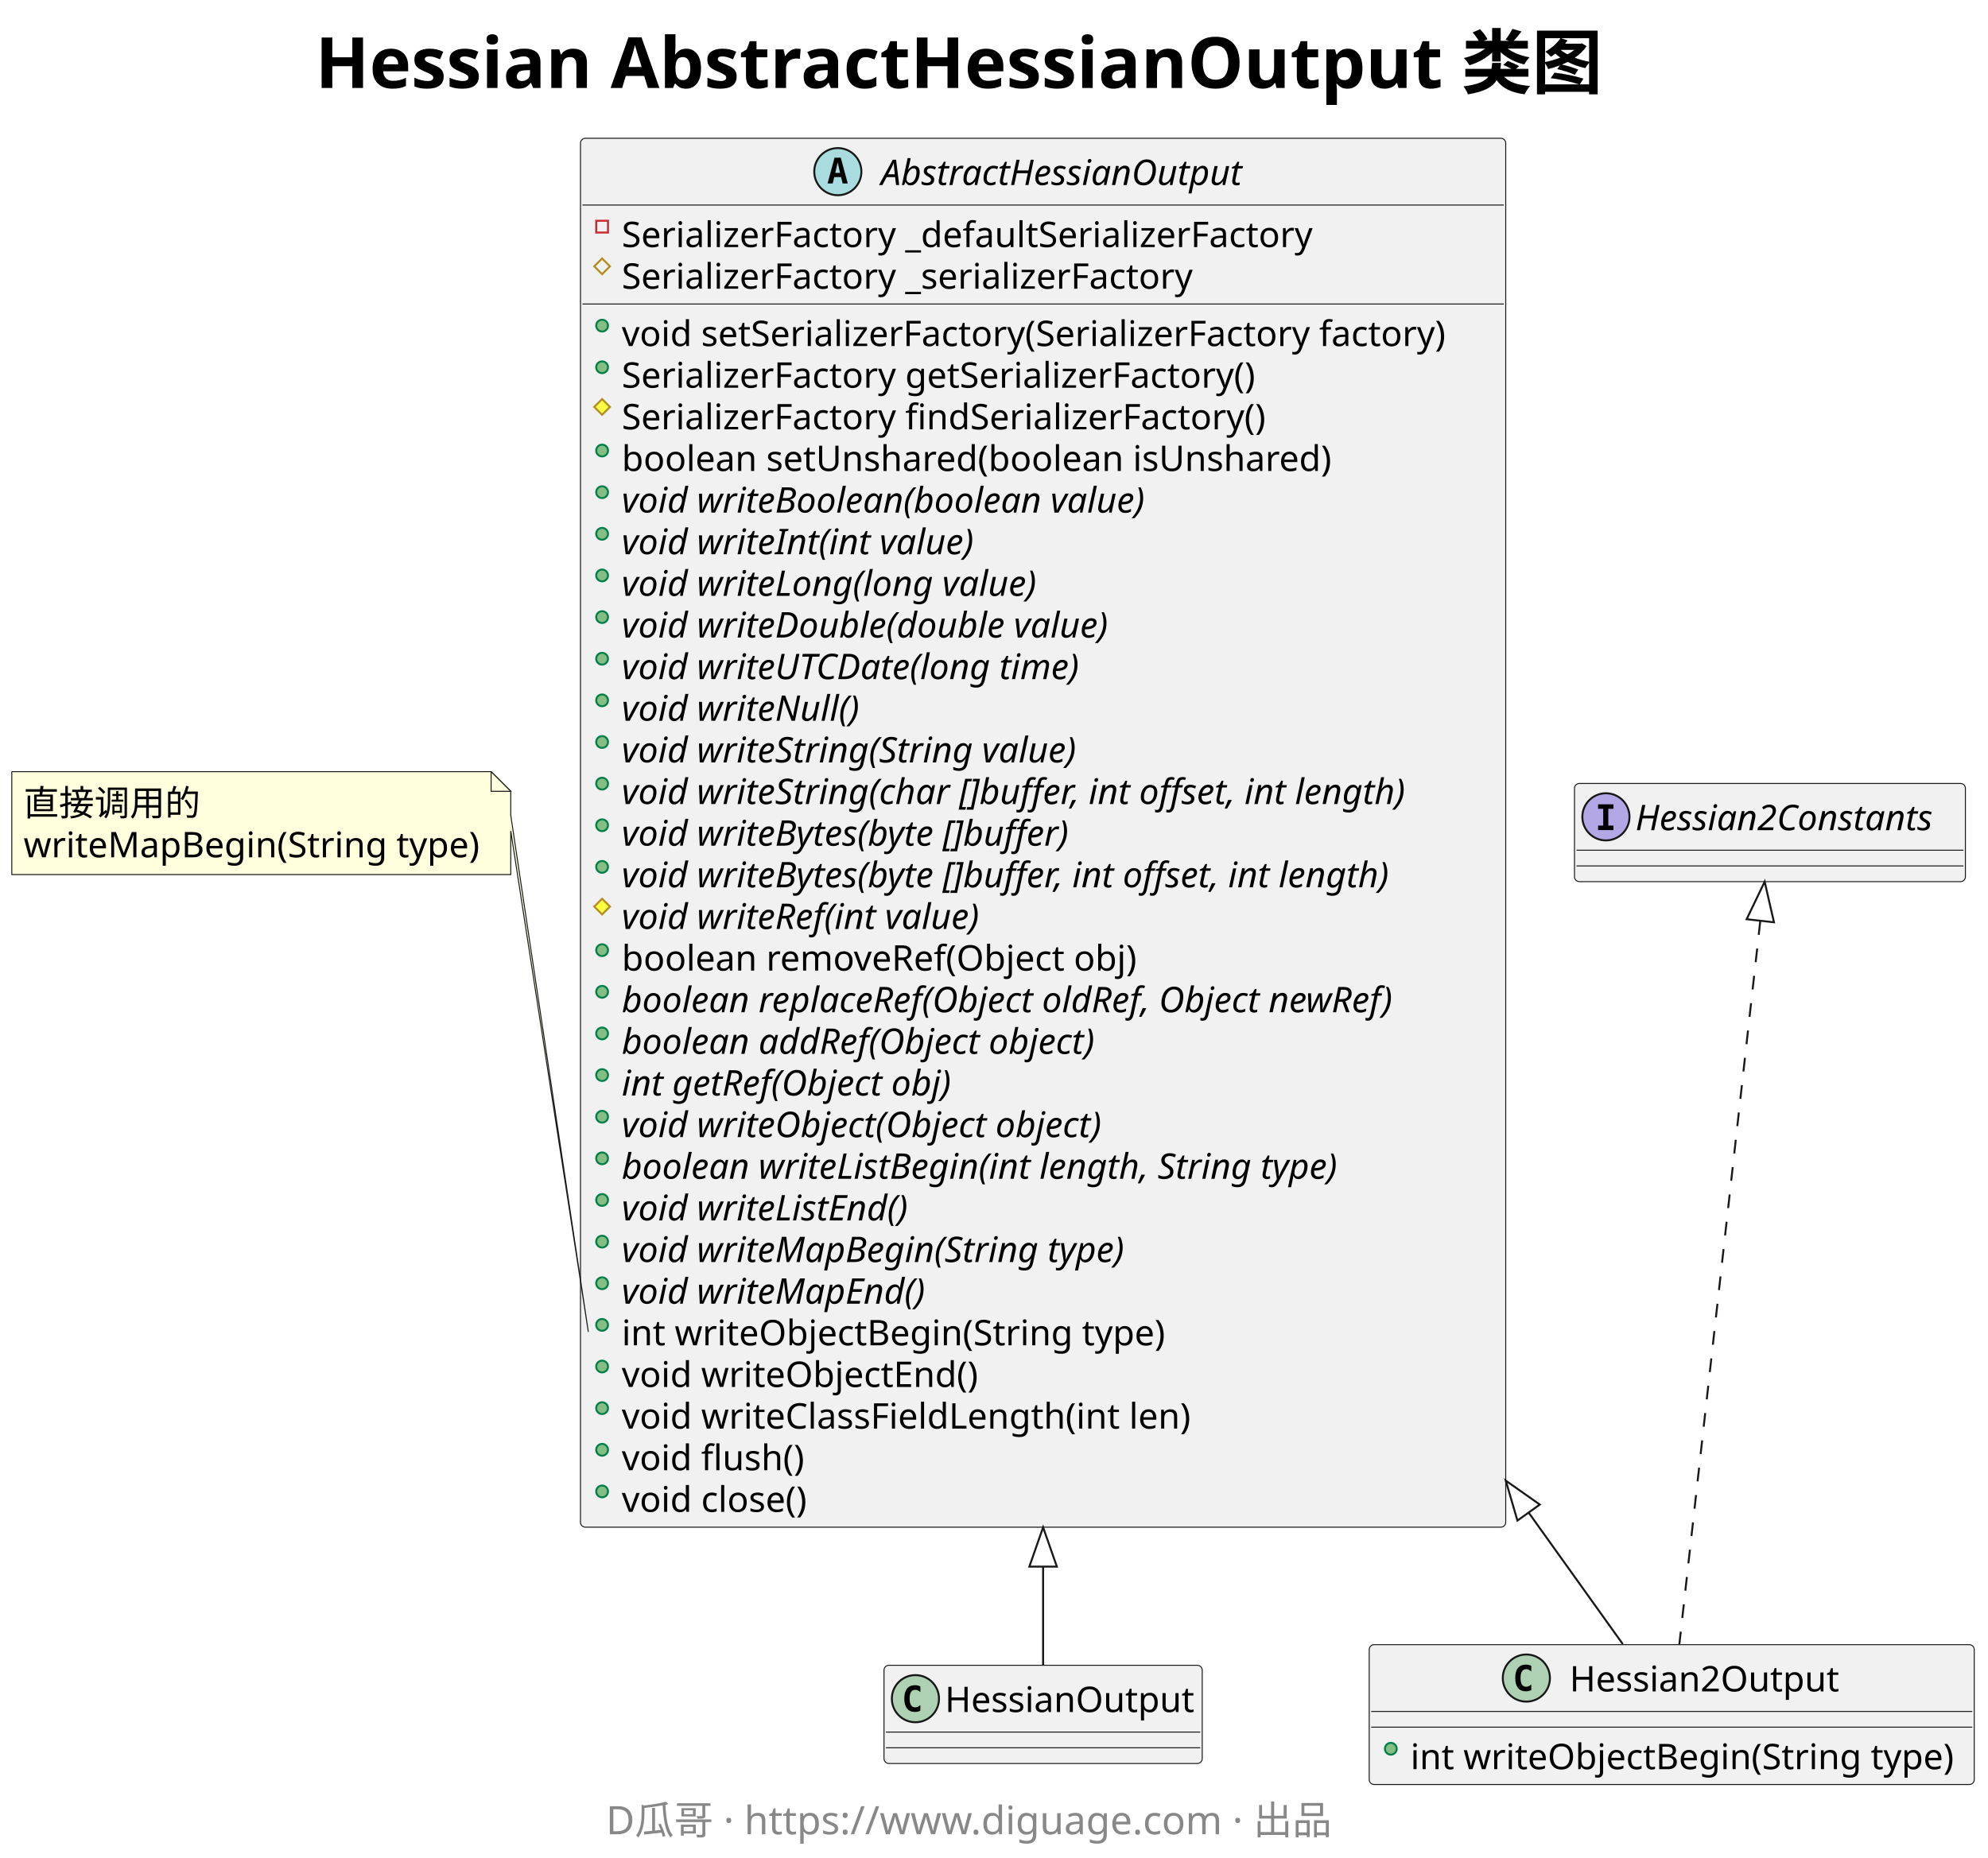
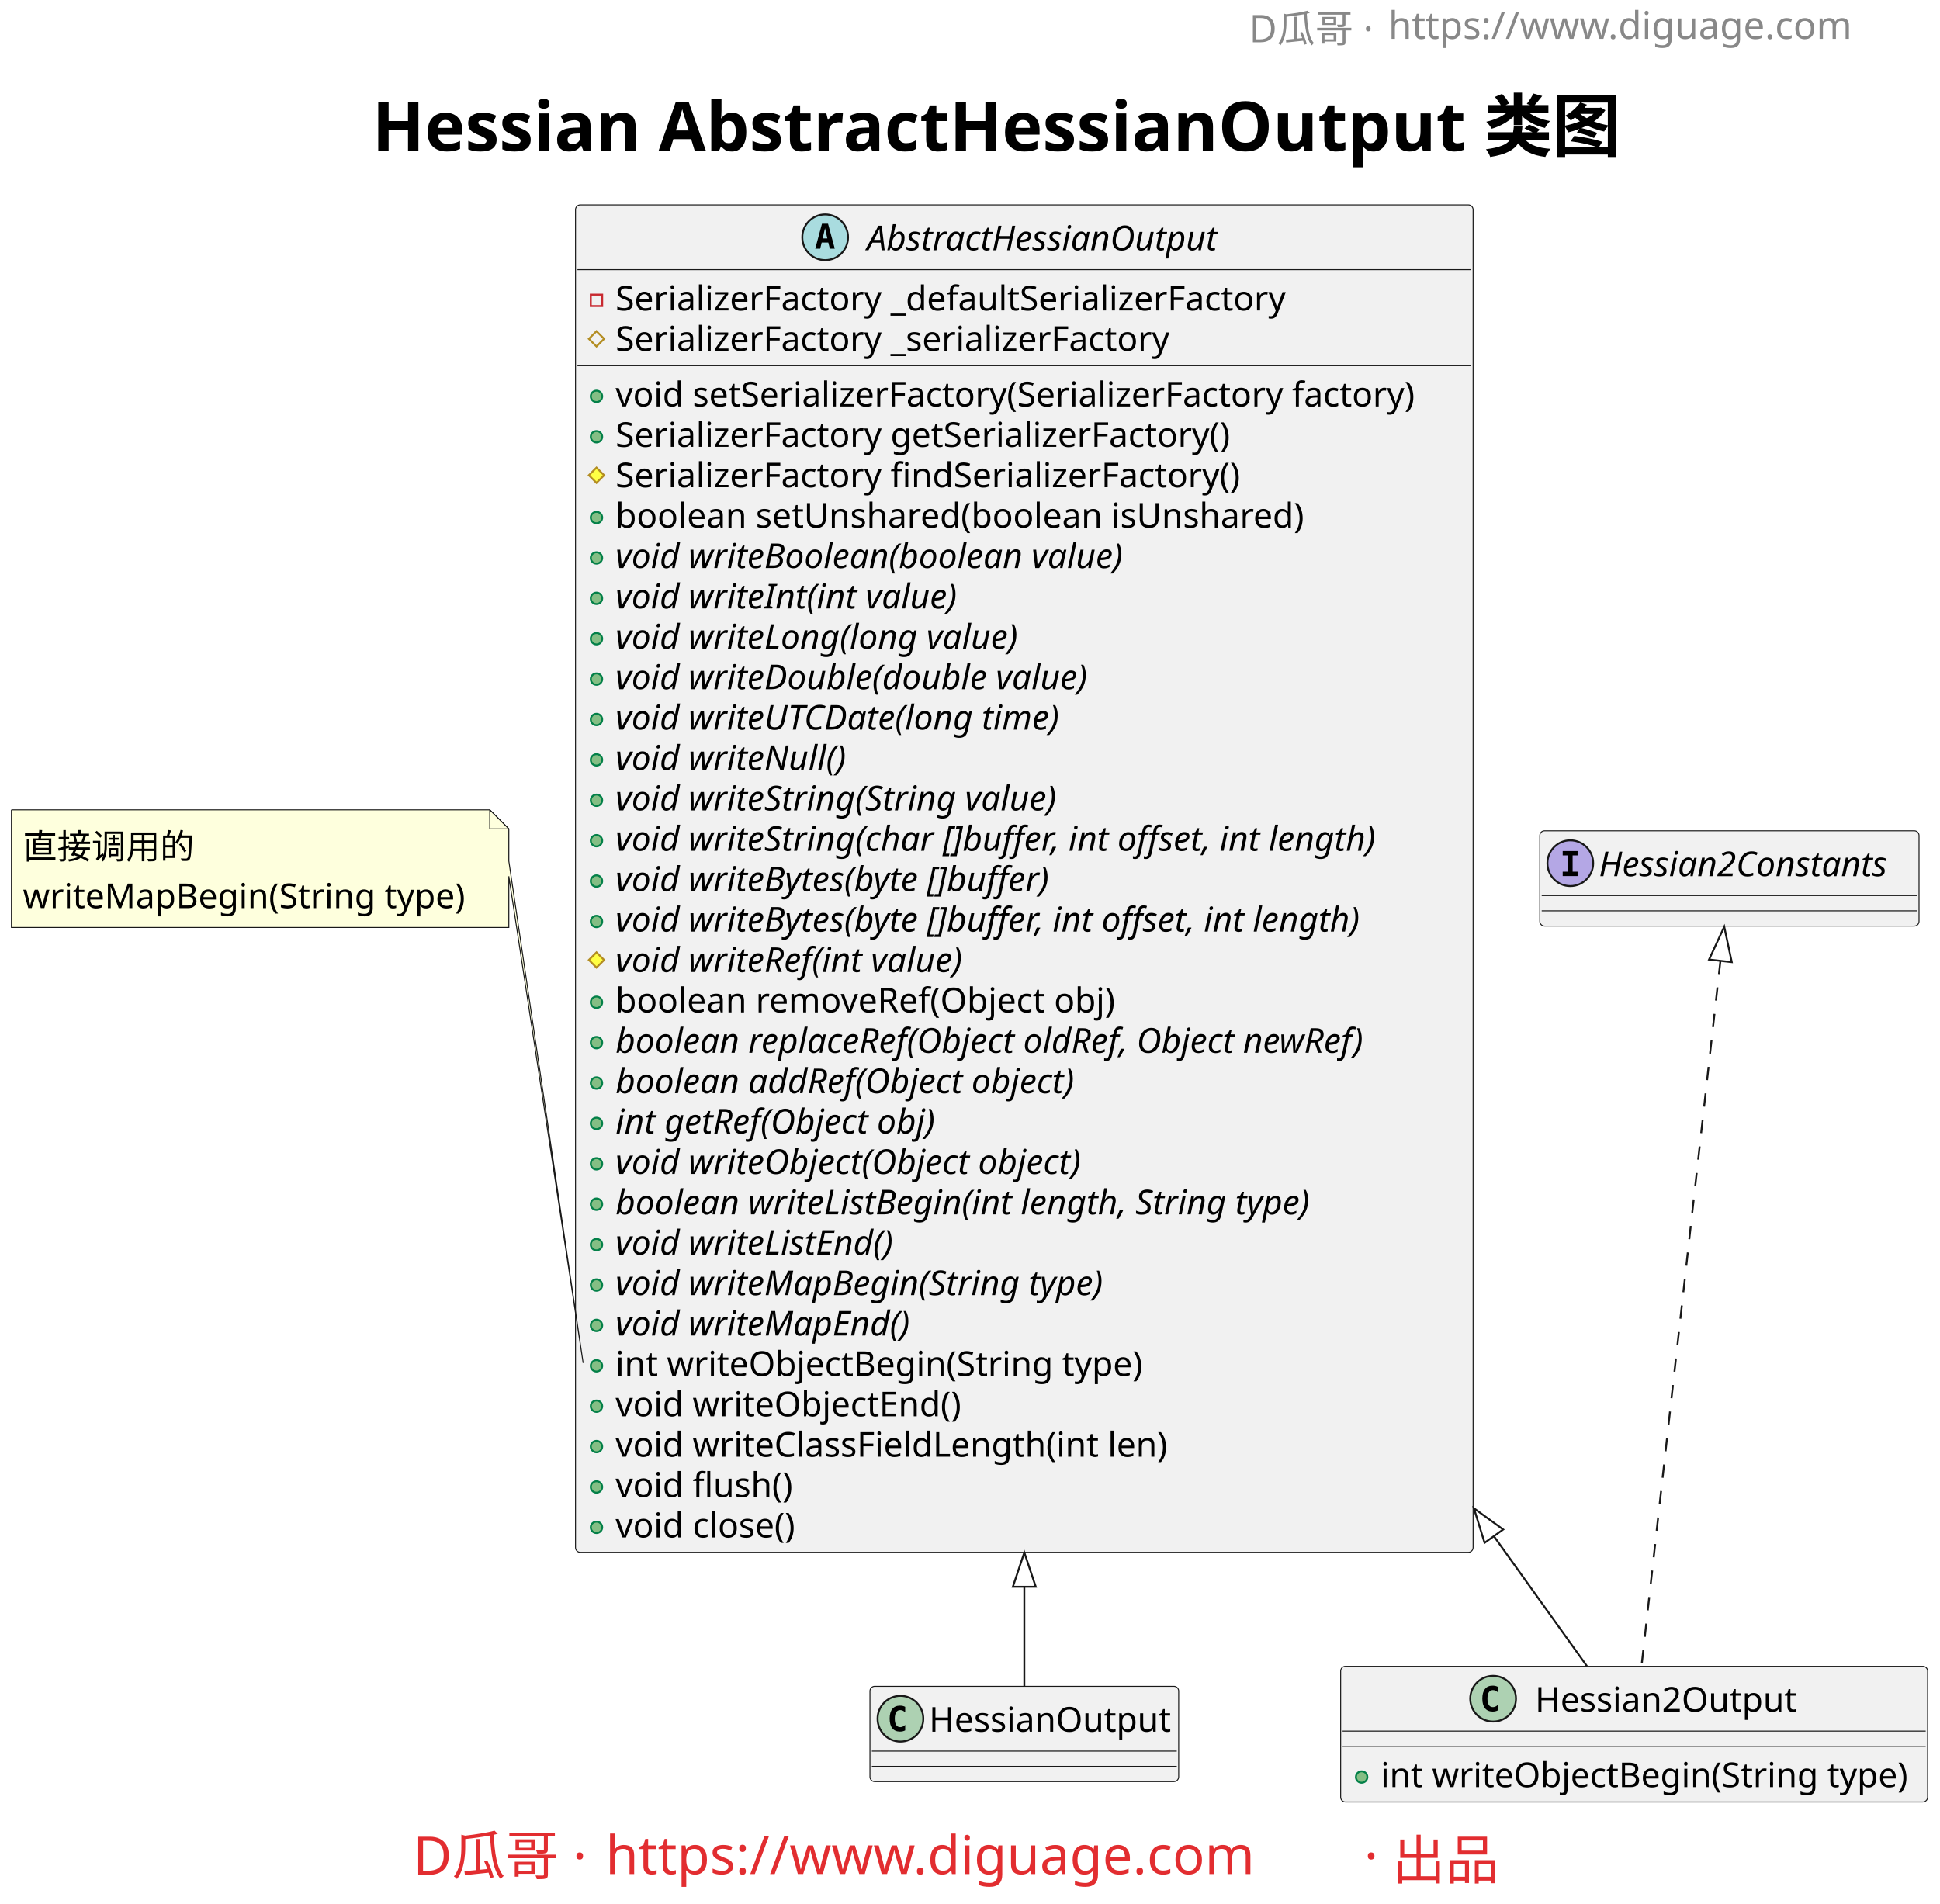
- <svg xmlns="http://www.w3.org/2000/svg" contentStyleType="text/css" height="946px" preserveAspectRatio="none" style="width:1012px;height:946px;background:#FFFFFF;" version="1.1" viewBox="0 0 1012 946" width="1012px" zoomAndPan="magnify">
+ <svg xmlns="http://www.w3.org/2000/svg" contentStyleType="text/css" height="999px" preserveAspectRatio="none" style="width:1018px;height:999px;background:#FFFFFF;" version="1.1" viewBox="0 0 1018 999" width="1018px" zoomAndPan="magnify">
  <defs />
  <g>
-     <rect height="52.398" style="stroke:#00000000;stroke-width:1.0;fill:none;" width="687" x="155.5" y="5" />
-     <text fill="#000000" font-family="'Source" font-size="36" font-weight="bold" lengthAdjust="spacing" textLength="677" x="160.5" y="44.805">Hessian AbstractHessianOutput 类图</text>
+     <text fill="#888888" font-family="sans-serif" font-size="20" lengthAdjust="spacing" textLength="67" x="655.5" y="22.181">D瓜哥 ·</text>
+     <text fill="#888888" font-family="JetBrains Mono" font-size="20" lengthAdjust="spacing" textLength="276" x="728.5" y="20.4">https://www.diguage.com</text>
+     <text fill="#000000" font-family="Source Han Sans SC" font-size="36" font-weight="bold" lengthAdjust="spacing" textLength="614" x="195.25" y="79.16">Hessian AbstractHessianOutput 类图</text>
    <g id="elem_AbstractHessianOutput">
-       <rect codeLine="3" fill="#F1F1F1" height="707.176" id="AbstractHessianOutput" rx="2.5" ry="2.5" style="stroke:#181818;stroke-width:0.5;" width="471" x="295.5" y="70.398" />
-       <ellipse cx="426.5" cy="87.398" fill="#A9DCDF" rx="12" ry="12" style="stroke:#181818;stroke-width:1.0;" />
-       <path d="M426.414,82.649 L425.192,88.019 L427.644,88.019 Z M424.832,80.276 L428.005,80.276 L431.547,93.398 L428.954,93.398 L428.146,90.155 L424.674,90.155 L423.883,93.398 L421.29,93.398 Z " fill="#000000" />
-       <text fill="#000000" font-family="sans-serif" font-size="18" font-style="italic" lengthAdjust="spacing" textLength="200" x="448.5" y="94.201">AbstractHessianOutput</text>
-       <line style="stroke:#181818;stroke-width:0.5;" x1="296.5" x2="765.5" y1="104.398" y2="104.398" />
-       <rect fill="none" height="6" style="stroke:#C82930;stroke-width:1.0;" width="6" x="303.5" y="112.398" />
-       <text fill="#000000" font-family="sans-serif" font-size="18" lengthAdjust="spacing" textLength="360" x="316.5" y="125.801">SerializerFactory _defaultSerializerFactory</text>
-       <polygon fill="none" points="306.5,131.598,310.5,135.598,306.5,139.598,302.5,135.598" style="stroke:#B38D22;stroke-width:1.0;" />
-       <text fill="#000000" font-family="sans-serif" font-size="18" lengthAdjust="spacing" textLength="298" x="316.5" y="147">SerializerFactory _serializerFactory</text>
-       <line style="stroke:#181818;stroke-width:0.5;" x1="296.5" x2="765.5" y1="154.797" y2="154.797" />
-       <ellipse cx="306.5" cy="165.797" fill="#84BE84" rx="3" ry="3" style="stroke:#038048;stroke-width:1.0;" />
-       <text fill="#000000" font-family="sans-serif" font-size="18" lengthAdjust="spacing" textLength="430" x="316.5" y="176.199">void setSerializerFactory(SerializerFactory factory)</text>
-       <ellipse cx="306.5" cy="186.996" fill="#84BE84" rx="3" ry="3" style="stroke:#038048;stroke-width:1.0;" />
-       <text fill="#000000" font-family="sans-serif" font-size="18" lengthAdjust="spacing" textLength="330" x="316.5" y="197.398">SerializerFactory getSerializerFactory()</text>
-       <polygon fill="#FFFF44" points="306.5,203.195,310.5,207.195,306.5,211.195,302.5,207.195" style="stroke:#B38D22;stroke-width:1.0;" />
-       <text fill="#000000" font-family="sans-serif" font-size="18" lengthAdjust="spacing" textLength="336" x="316.5" y="218.598">SerializerFactory findSerializerFactory()</text>
-       <ellipse cx="306.5" cy="229.394" fill="#84BE84" rx="3" ry="3" style="stroke:#038048;stroke-width:1.0;" />
-       <text fill="#000000" font-family="sans-serif" font-size="18" lengthAdjust="spacing" textLength="364" x="316.5" y="239.797">boolean setUnshared(boolean isUnshared)</text>
-       <ellipse cx="306.5" cy="250.594" fill="#84BE84" rx="3" ry="3" style="stroke:#038048;stroke-width:1.0;" />
-       <text fill="#000000" font-family="sans-serif" font-size="18" font-style="italic" lengthAdjust="spacing" textLength="285" x="316.5" y="260.996">void writeBoolean(boolean value)</text>
-       <ellipse cx="306.5" cy="271.793" fill="#84BE84" rx="3" ry="3" style="stroke:#038048;stroke-width:1.0;" />
-       <text fill="#000000" font-family="sans-serif" font-size="18" font-style="italic" lengthAdjust="spacing" textLength="194" x="316.5" y="282.195">void writeInt(int value)</text>
-       <ellipse cx="306.5" cy="292.992" fill="#84BE84" rx="3" ry="3" style="stroke:#038048;stroke-width:1.0;" />
-       <text fill="#000000" font-family="sans-serif" font-size="18" font-style="italic" lengthAdjust="spacing" textLength="229" x="316.5" y="303.394">void writeLong(long value)</text>
-       <ellipse cx="306.5" cy="314.191" fill="#84BE84" rx="3" ry="3" style="stroke:#038048;stroke-width:1.0;" />
-       <text fill="#000000" font-family="sans-serif" font-size="18" font-style="italic" lengthAdjust="spacing" textLength="268" x="316.5" y="324.594">void writeDouble(double value)</text>
-       <ellipse cx="306.5" cy="335.391" fill="#84BE84" rx="3" ry="3" style="stroke:#038048;stroke-width:1.0;" />
-       <text fill="#000000" font-family="sans-serif" font-size="18" font-style="italic" lengthAdjust="spacing" textLength="255" x="316.5" y="345.793">void writeUTCDate(long time)</text>
-       <ellipse cx="306.5" cy="356.59" fill="#84BE84" rx="3" ry="3" style="stroke:#038048;stroke-width:1.0;" />
-       <text fill="#000000" font-family="sans-serif" font-size="18" font-style="italic" lengthAdjust="spacing" textLength="131" x="316.5" y="366.992">void writeNull()</text>
-       <ellipse cx="306.5" cy="377.789" fill="#84BE84" rx="3" ry="3" style="stroke:#038048;stroke-width:1.0;" />
-       <text fill="#000000" font-family="sans-serif" font-size="18" font-style="italic" lengthAdjust="spacing" textLength="250" x="316.5" y="388.191">void writeString(String value)</text>
-       <ellipse cx="306.5" cy="398.988" fill="#84BE84" rx="3" ry="3" style="stroke:#038048;stroke-width:1.0;" />
-       <text fill="#000000" font-family="sans-serif" font-size="18" font-style="italic" lengthAdjust="spacing" textLength="444" x="316.5" y="409.391">void writeString(char []buffer, int offset, int length)</text>
-       <ellipse cx="306.5" cy="420.188" fill="#84BE84" rx="3" ry="3" style="stroke:#038048;stroke-width:1.0;" />
-       <text fill="#000000" font-family="sans-serif" font-size="18" font-style="italic" lengthAdjust="spacing" textLength="250" x="316.5" y="430.59">void writeBytes(byte []buffer)</text>
-       <ellipse cx="306.5" cy="441.387" fill="#84BE84" rx="3" ry="3" style="stroke:#038048;stroke-width:1.0;" />
-       <text fill="#000000" font-family="sans-serif" font-size="18" font-style="italic" lengthAdjust="spacing" textLength="438" x="316.5" y="451.789">void writeBytes(byte []buffer, int offset, int length)</text>
-       <polygon fill="#FFFF44" points="306.5,457.586,310.5,461.586,306.5,465.586,302.5,461.586" style="stroke:#B38D22;stroke-width:1.0;" />
-       <text fill="#000000" font-family="sans-serif" font-size="18" font-style="italic" lengthAdjust="spacing" textLength="199" x="316.5" y="472.988">void writeRef(int value)</text>
-       <ellipse cx="306.5" cy="483.785" fill="#84BE84" rx="3" ry="3" style="stroke:#038048;stroke-width:1.0;" />
-       <text fill="#000000" font-family="sans-serif" font-size="18" lengthAdjust="spacing" textLength="268" x="316.5" y="494.188">boolean removeRef(Object obj)</text>
-       <ellipse cx="306.5" cy="504.984" fill="#84BE84" rx="3" ry="3" style="stroke:#038048;stroke-width:1.0;" />
-       <text fill="#000000" font-family="sans-serif" font-size="18" font-style="italic" lengthAdjust="spacing" textLength="431" x="316.5" y="515.387">boolean replaceRef(Object oldRef, Object newRef)</text>
-       <ellipse cx="306.5" cy="526.184" fill="#84BE84" rx="3" ry="3" style="stroke:#038048;stroke-width:1.0;" />
-       <text fill="#000000" font-family="sans-serif" font-size="18" font-style="italic" lengthAdjust="spacing" textLength="262" x="316.5" y="536.586">boolean addRef(Object object)</text>
-       <ellipse cx="306.5" cy="547.383" fill="#84BE84" rx="3" ry="3" style="stroke:#038048;stroke-width:1.0;" />
-       <text fill="#000000" font-family="sans-serif" font-size="18" font-style="italic" lengthAdjust="spacing" textLength="186" x="316.5" y="557.785">int getRef(Object obj)</text>
-       <ellipse cx="306.5" cy="568.582" fill="#84BE84" rx="3" ry="3" style="stroke:#038048;stroke-width:1.0;" />
-       <text fill="#000000" font-family="sans-serif" font-size="18" font-style="italic" lengthAdjust="spacing" textLength="268" x="316.5" y="578.984">void writeObject(Object object)</text>
-       <ellipse cx="306.5" cy="589.781" fill="#84BE84" rx="3" ry="3" style="stroke:#038048;stroke-width:1.0;" />
-       <text fill="#000000" font-family="sans-serif" font-size="18" font-style="italic" lengthAdjust="spacing" textLength="398" x="316.5" y="600.184">boolean writeListBegin(int length, String type)</text>
-       <ellipse cx="306.5" cy="610.981" fill="#84BE84" rx="3" ry="3" style="stroke:#038048;stroke-width:1.0;" />
-       <text fill="#000000" font-family="sans-serif" font-size="18" font-style="italic" lengthAdjust="spacing" textLength="160" x="316.5" y="621.383">void writeListEnd()</text>
-       <ellipse cx="306.5" cy="632.18" fill="#84BE84" rx="3" ry="3" style="stroke:#038048;stroke-width:1.0;" />
-       <text fill="#000000" font-family="sans-serif" font-size="18" font-style="italic" lengthAdjust="spacing" textLength="275" x="316.5" y="642.582">void writeMapBegin(String type)</text>
-       <ellipse cx="306.5" cy="653.379" fill="#84BE84" rx="3" ry="3" style="stroke:#038048;stroke-width:1.0;" />
-       <text fill="#000000" font-family="sans-serif" font-size="18" font-style="italic" lengthAdjust="spacing" textLength="166" x="316.5" y="663.781">void writeMapEnd()</text>
-       <ellipse cx="306.5" cy="674.578" fill="#84BE84" rx="3" ry="3" style="stroke:#038048;stroke-width:1.0;" />
-       <text fill="#000000" font-family="sans-serif" font-size="18" lengthAdjust="spacing" textLength="281" x="316.5" y="684.981">int writeObjectBegin(String type)</text>
-       <ellipse cx="306.5" cy="695.777" fill="#84BE84" rx="3" ry="3" style="stroke:#038048;stroke-width:1.0;" />
-       <text fill="#000000" font-family="sans-serif" font-size="18" lengthAdjust="spacing" textLength="185" x="316.5" y="706.18">void writeObjectEnd()</text>
-       <ellipse cx="306.5" cy="716.977" fill="#84BE84" rx="3" ry="3" style="stroke:#038048;stroke-width:1.0;" />
-       <text fill="#000000" font-family="sans-serif" font-size="18" lengthAdjust="spacing" textLength="298" x="316.5" y="727.379">void writeClassFieldLength(int len)</text>
-       <ellipse cx="306.5" cy="738.176" fill="#84BE84" rx="3" ry="3" style="stroke:#038048;stroke-width:1.0;" />
-       <text fill="#000000" font-family="sans-serif" font-size="18" lengthAdjust="spacing" textLength="97" x="316.5" y="748.578">void flush()</text>
-       <ellipse cx="306.5" cy="759.375" fill="#84BE84" rx="3" ry="3" style="stroke:#038048;stroke-width:1.0;" />
-       <text fill="#000000" font-family="sans-serif" font-size="18" lengthAdjust="spacing" textLength="98" x="316.5" y="769.777">void close()</text>
+       <rect codeLine="5" fill="#F1F1F1" height="707.176" id="AbstractHessianOutput" rx="2.5" ry="2.5" style="stroke:#181818;stroke-width:0.5;" width="471" x="302" y="107.528" />
+       <ellipse cx="433" cy="124.528" fill="#A9DCDF" rx="12" ry="12" style="stroke:#181818;stroke-width:1.0;" />
+       <path d="M432.914,119.779 L431.692,125.149 L434.144,125.149 Z M431.332,117.406 L434.505,117.406 L438.047,130.528 L435.454,130.528 L434.646,127.285 L431.174,127.285 L430.383,130.528 L427.79,130.528 Z " fill="#000000" />
+       <text fill="#000000" font-family="sans-serif" font-size="18" font-style="italic" lengthAdjust="spacing" textLength="200" x="455" y="131.331">AbstractHessianOutput</text>
+       <line style="stroke:#181818;stroke-width:0.5;" x1="303" x2="772" y1="141.528" y2="141.528" />
+       <rect fill="none" height="6" style="stroke:#C82930;stroke-width:1.0;" width="6" x="310" y="154.628" />
+       <text fill="#000000" font-family="sans-serif" font-size="18" lengthAdjust="spacing" textLength="360" x="323" y="162.93">SerializerFactory _defaultSerializerFactory</text>
+       <polygon fill="none" points="313,173.827,317,177.827,313,181.827,309,177.827" style="stroke:#B38D22;stroke-width:1.0;" />
+       <text fill="#000000" font-family="sans-serif" font-size="18" lengthAdjust="spacing" textLength="298" x="323" y="184.13">SerializerFactory _serializerFactory</text>
+       <line style="stroke:#181818;stroke-width:0.5;" x1="303" x2="772" y1="191.926" y2="191.926" />
+       <ellipse cx="313" cy="208.026" fill="#84BE84" rx="3" ry="3" style="stroke:#038048;stroke-width:1.0;" />
+       <text fill="#000000" font-family="sans-serif" font-size="18" lengthAdjust="spacing" textLength="430" x="323" y="213.329">void setSerializerFactory(SerializerFactory factory)</text>
+       <ellipse cx="313" cy="229.225" fill="#84BE84" rx="3" ry="3" style="stroke:#038048;stroke-width:1.0;" />
+       <text fill="#000000" font-family="sans-serif" font-size="18" lengthAdjust="spacing" textLength="330" x="323" y="234.528">SerializerFactory getSerializerFactory()</text>
+       <polygon fill="#FFFF44" points="313,245.424,317,249.424,313,253.424,309,249.424" style="stroke:#B38D22;stroke-width:1.0;" />
+       <text fill="#000000" font-family="sans-serif" font-size="18" lengthAdjust="spacing" textLength="336" x="323" y="255.727">SerializerFactory findSerializerFactory()</text>
+       <ellipse cx="313" cy="271.624" fill="#84BE84" rx="3" ry="3" style="stroke:#038048;stroke-width:1.0;" />
+       <text fill="#000000" font-family="sans-serif" font-size="18" lengthAdjust="spacing" textLength="364" x="323" y="276.926">boolean setUnshared(boolean isUnshared)</text>
+       <ellipse cx="313" cy="292.823" fill="#84BE84" rx="3" ry="3" style="stroke:#038048;stroke-width:1.0;" />
+       <text fill="#000000" font-family="sans-serif" font-size="18" font-style="italic" lengthAdjust="spacing" textLength="285" x="323" y="298.126">void writeBoolean(boolean value)</text>
+       <ellipse cx="313" cy="314.022" fill="#84BE84" rx="3" ry="3" style="stroke:#038048;stroke-width:1.0;" />
+       <text fill="#000000" font-family="sans-serif" font-size="18" font-style="italic" lengthAdjust="spacing" textLength="194" x="323" y="319.325">void writeInt(int value)</text>
+       <ellipse cx="313" cy="335.221" fill="#84BE84" rx="3" ry="3" style="stroke:#038048;stroke-width:1.0;" />
+       <text fill="#000000" font-family="sans-serif" font-size="18" font-style="italic" lengthAdjust="spacing" textLength="229" x="323" y="340.524">void writeLong(long value)</text>
+       <ellipse cx="313" cy="356.421" fill="#84BE84" rx="3" ry="3" style="stroke:#038048;stroke-width:1.0;" />
+       <text fill="#000000" font-family="sans-serif" font-size="18" font-style="italic" lengthAdjust="spacing" textLength="268" x="323" y="361.723">void writeDouble(double value)</text>
+       <ellipse cx="313" cy="377.62" fill="#84BE84" rx="3" ry="3" style="stroke:#038048;stroke-width:1.0;" />
+       <text fill="#000000" font-family="sans-serif" font-size="18" font-style="italic" lengthAdjust="spacing" textLength="255" x="323" y="382.923">void writeUTCDate(long time)</text>
+       <ellipse cx="313" cy="398.819" fill="#84BE84" rx="3" ry="3" style="stroke:#038048;stroke-width:1.0;" />
+       <text fill="#000000" font-family="sans-serif" font-size="18" font-style="italic" lengthAdjust="spacing" textLength="131" x="323" y="404.122">void writeNull()</text>
+       <ellipse cx="313" cy="420.018" fill="#84BE84" rx="3" ry="3" style="stroke:#038048;stroke-width:1.0;" />
+       <text fill="#000000" font-family="sans-serif" font-size="18" font-style="italic" lengthAdjust="spacing" textLength="250" x="323" y="425.321">void writeString(String value)</text>
+       <ellipse cx="313" cy="441.217" fill="#84BE84" rx="3" ry="3" style="stroke:#038048;stroke-width:1.0;" />
+       <text fill="#000000" font-family="sans-serif" font-size="18" font-style="italic" lengthAdjust="spacing" textLength="444" x="323" y="446.52">void writeString(char []buffer, int offset, int length)</text>
+       <ellipse cx="313" cy="462.417" fill="#84BE84" rx="3" ry="3" style="stroke:#038048;stroke-width:1.0;" />
+       <text fill="#000000" font-family="sans-serif" font-size="18" font-style="italic" lengthAdjust="spacing" textLength="250" x="323" y="467.719">void writeBytes(byte []buffer)</text>
+       <ellipse cx="313" cy="483.616" fill="#84BE84" rx="3" ry="3" style="stroke:#038048;stroke-width:1.0;" />
+       <text fill="#000000" font-family="sans-serif" font-size="18" font-style="italic" lengthAdjust="spacing" textLength="438" x="323" y="488.919">void writeBytes(byte []buffer, int offset, int length)</text>
+       <polygon fill="#FFFF44" points="313,499.815,317,503.815,313,507.815,309,503.815" style="stroke:#B38D22;stroke-width:1.0;" />
+       <text fill="#000000" font-family="sans-serif" font-size="18" font-style="italic" lengthAdjust="spacing" textLength="199" x="323" y="510.118">void writeRef(int value)</text>
+       <ellipse cx="313" cy="526.014" fill="#84BE84" rx="3" ry="3" style="stroke:#038048;stroke-width:1.0;" />
+       <text fill="#000000" font-family="sans-serif" font-size="18" lengthAdjust="spacing" textLength="268" x="323" y="531.317">boolean removeRef(Object obj)</text>
+       <ellipse cx="313" cy="547.213" fill="#84BE84" rx="3" ry="3" style="stroke:#038048;stroke-width:1.0;" />
+       <text fill="#000000" font-family="sans-serif" font-size="18" font-style="italic" lengthAdjust="spacing" textLength="431" x="323" y="552.516">boolean replaceRef(Object oldRef, Object newRef)</text>
+       <ellipse cx="313" cy="568.413" fill="#84BE84" rx="3" ry="3" style="stroke:#038048;stroke-width:1.0;" />
+       <text fill="#000000" font-family="sans-serif" font-size="18" font-style="italic" lengthAdjust="spacing" textLength="262" x="323" y="573.716">boolean addRef(Object object)</text>
+       <ellipse cx="313" cy="589.612" fill="#84BE84" rx="3" ry="3" style="stroke:#038048;stroke-width:1.0;" />
+       <text fill="#000000" font-family="sans-serif" font-size="18" font-style="italic" lengthAdjust="spacing" textLength="186" x="323" y="594.915">int getRef(Object obj)</text>
+       <ellipse cx="313" cy="610.811" fill="#84BE84" rx="3" ry="3" style="stroke:#038048;stroke-width:1.0;" />
+       <text fill="#000000" font-family="sans-serif" font-size="18" font-style="italic" lengthAdjust="spacing" textLength="268" x="323" y="616.114">void writeObject(Object object)</text>
+       <ellipse cx="313" cy="632.01" fill="#84BE84" rx="3" ry="3" style="stroke:#038048;stroke-width:1.0;" />
+       <text fill="#000000" font-family="sans-serif" font-size="18" font-style="italic" lengthAdjust="spacing" textLength="398" x="323" y="637.313">boolean writeListBegin(int length, String type)</text>
+       <ellipse cx="313" cy="653.21" fill="#84BE84" rx="3" ry="3" style="stroke:#038048;stroke-width:1.0;" />
+       <text fill="#000000" font-family="sans-serif" font-size="18" font-style="italic" lengthAdjust="spacing" textLength="160" x="323" y="658.512">void writeListEnd()</text>
+       <ellipse cx="313" cy="674.409" fill="#84BE84" rx="3" ry="3" style="stroke:#038048;stroke-width:1.0;" />
+       <text fill="#000000" font-family="sans-serif" font-size="18" font-style="italic" lengthAdjust="spacing" textLength="275" x="323" y="679.712">void writeMapBegin(String type)</text>
+       <ellipse cx="313" cy="695.608" fill="#84BE84" rx="3" ry="3" style="stroke:#038048;stroke-width:1.0;" />
+       <text fill="#000000" font-family="sans-serif" font-size="18" font-style="italic" lengthAdjust="spacing" textLength="166" x="323" y="700.911">void writeMapEnd()</text>
+       <ellipse cx="313" cy="716.807" fill="#84BE84" rx="3" ry="3" style="stroke:#038048;stroke-width:1.0;" />
+       <text fill="#000000" font-family="sans-serif" font-size="18" lengthAdjust="spacing" textLength="281" x="323" y="722.11">int writeObjectBegin(String type)</text>
+       <ellipse cx="313" cy="738.006" fill="#84BE84" rx="3" ry="3" style="stroke:#038048;stroke-width:1.0;" />
+       <text fill="#000000" font-family="sans-serif" font-size="18" lengthAdjust="spacing" textLength="185" x="323" y="743.309">void writeObjectEnd()</text>
+       <ellipse cx="313" cy="759.206" fill="#84BE84" rx="3" ry="3" style="stroke:#038048;stroke-width:1.0;" />
+       <text fill="#000000" font-family="sans-serif" font-size="18" lengthAdjust="spacing" textLength="298" x="323" y="764.509">void writeClassFieldLength(int len)</text>
+       <ellipse cx="313" cy="780.405" fill="#84BE84" rx="3" ry="3" style="stroke:#038048;stroke-width:1.0;" />
+       <text fill="#000000" font-family="sans-serif" font-size="18" lengthAdjust="spacing" textLength="97" x="323" y="785.708">void flush()</text>
+       <ellipse cx="313" cy="801.604" fill="#84BE84" rx="3" ry="3" style="stroke:#038048;stroke-width:1.0;" />
+       <text fill="#000000" font-family="sans-serif" font-size="18" lengthAdjust="spacing" textLength="98" x="323" y="806.907">void close()</text>
    </g>
-     <path d="M6,392.898 L6,445.297 A0,0 0 0 0 6,445.297 L260,445.297 A0,0 0 0 0 260,445.297 L260,423.098 L299.5,678.178 L260,415.098 L260,402.898 L250,392.898 L6,392.898 A0,0 0 0 0 6,392.898 " fill="#FEFFDD" style="stroke:#181818;stroke-width:0.5;" />
-     <path d="M250,392.898 L250,402.898 L260,402.898 L250,392.898 " fill="#FEFFDD" style="stroke:#181818;stroke-width:0.5;" />
-     <text fill="#000000" font-family="'Source" font-size="18" lengthAdjust="spacing" textLength="90" x="12" y="415.301">直接调用的</text>
-     <text fill="#000000" font-family="'Source" font-size="18" lengthAdjust="spacing" textLength="233" x="12" y="436.5">writeMapBegin(String type)</text>
+     <path d="M6,425.028 L6,486.76 A0,0 0 0 0 6,486.76 L267,486.76 A0,0 0 0 0 267,486.76 L267,459.894 L306,715.307 L267,451.894 L267,435.028 L257,425.028 L6,425.028 A0,0 0 0 0 6,425.028 " fill="#FEFFDD" style="stroke:#181818;stroke-width:0.5;" />
+     <path d="M257,425.028 L257,435.028 L267,435.028 L257,425.028 " fill="#FEFFDD" style="stroke:#181818;stroke-width:0.5;" />
+     <text fill="#000000" font-family="Source Han Serif SC" font-size="18" lengthAdjust="spacing" textLength="90" x="12" y="450.746">直接调用的</text>
+     <text fill="#000000" font-family="Source Han Serif SC" font-size="18" lengthAdjust="spacing" textLength="240" x="12" y="476.612">writeMapBegin(String type)</text>
    <g id="elem_HessianOutput">
-       <rect codeLine="42" fill="#F1F1F1" height="50" id="HessianOutput" rx="2.5" ry="2.5" style="stroke:#181818;stroke-width:0.5;" width="162" x="450" y="847.898" />
-       <ellipse cx="466" cy="864.898" fill="#ADD1B2" rx="12" ry="12" style="stroke:#181818;stroke-width:1.0;" />
-       <path d="M468.501,871.02 Q467.886,871.337 467.209,871.495 Q466.532,871.653 465.785,871.653 Q463.131,871.653 461.733,869.904 Q460.336,868.155 460.336,864.851 Q460.336,861.537 461.733,859.788 Q463.131,858.039 465.785,858.039 Q466.532,858.039 467.218,858.197 Q467.903,858.356 468.501,858.672 L468.501,861.555 Q467.833,860.939 467.205,860.654 Q466.576,860.368 465.908,860.368 Q464.484,860.368 463.759,861.498 Q463.034,862.627 463.034,864.851 Q463.034,867.065 463.759,868.195 Q464.484,869.324 465.908,869.324 Q466.576,869.324 467.205,869.039 Q467.833,868.753 468.501,868.138 Z " fill="#000000" />
-       <text fill="#000000" font-family="sans-serif" font-size="18" lengthAdjust="spacing" textLength="128" x="481" y="871.701">HessianOutput</text>
-       <line style="stroke:#181818;stroke-width:0.5;" x1="451" x2="611" y1="881.898" y2="881.898" />
-       <line style="stroke:#181818;stroke-width:0.5;" x1="451" x2="611" y1="889.898" y2="889.898" />
+       <rect codeLine="44" fill="#F1F1F1" height="50" id="HessianOutput" rx="2.5" ry="2.5" style="stroke:#181818;stroke-width:0.5;" width="162" x="456.5" y="885.028" />
+       <ellipse cx="472.5" cy="902.028" fill="#ADD1B2" rx="12" ry="12" style="stroke:#181818;stroke-width:1.0;" />
+       <path d="M475.001,908.15 Q474.386,908.466 473.709,908.625 Q473.032,908.783 472.285,908.783 Q469.631,908.783 468.233,907.034 Q466.836,905.285 466.836,901.98 Q466.836,898.667 468.233,896.918 Q469.631,895.169 472.285,895.169 Q473.032,895.169 473.718,895.327 Q474.403,895.485 475.001,895.801 L475.001,898.684 Q474.333,898.069 473.705,897.783 Q473.076,897.498 472.408,897.498 Q470.984,897.498 470.259,898.627 Q469.534,899.756 469.534,901.98 Q469.534,904.195 470.259,905.324 Q470.984,906.454 472.408,906.454 Q473.076,906.454 473.705,906.168 Q474.333,905.883 475.001,905.267 Z " fill="#000000" />
+       <text fill="#000000" font-family="sans-serif" font-size="18" lengthAdjust="spacing" textLength="128" x="487.5" y="908.831">HessianOutput</text>
+       <line style="stroke:#181818;stroke-width:0.5;" x1="457.5" x2="617.5" y1="919.028" y2="919.028" />
+       <line style="stroke:#181818;stroke-width:0.5;" x1="457.5" x2="617.5" y1="927.028" y2="927.028" />
    </g>
    <g id="elem_Hessian2Output">
-       <rect codeLine="44" fill="#F1F1F1" height="71.199" id="Hessian2Output" rx="2.5" ry="2.5" style="stroke:#181818;stroke-width:0.5;" width="308" x="697" y="837.398" />
-       <ellipse cx="777" cy="854.398" fill="#ADD1B2" rx="12" ry="12" style="stroke:#181818;stroke-width:1.0;" />
-       <path d="M779.501,860.52 Q778.886,860.837 778.209,860.995 Q777.532,861.153 776.785,861.153 Q774.131,861.153 772.733,859.404 Q771.336,857.655 771.336,854.351 Q771.336,851.037 772.733,849.288 Q774.131,847.539 776.785,847.539 Q777.532,847.539 778.218,847.697 Q778.903,847.856 779.501,848.172 L779.501,851.055 Q778.833,850.439 778.205,850.154 Q777.576,849.868 776.908,849.868 Q775.484,849.868 774.759,850.998 Q774.034,852.127 774.034,854.351 Q774.034,856.565 774.759,857.695 Q775.484,858.824 776.908,858.824 Q777.576,858.824 778.205,858.539 Q778.833,858.253 779.501,857.638 Z " fill="#000000" />
-       <text fill="#000000" font-family="sans-serif" font-size="18" lengthAdjust="spacing" textLength="139" x="799" y="861.201">Hessian2Output</text>
-       <line style="stroke:#181818;stroke-width:0.5;" x1="698" x2="1004" y1="871.398" y2="871.398" />
-       <line style="stroke:#181818;stroke-width:0.5;" x1="698" x2="1004" y1="879.398" y2="879.398" />
-       <ellipse cx="708" cy="890.398" fill="#84BE84" rx="3" ry="3" style="stroke:#038048;stroke-width:1.0;" />
-       <text fill="#000000" font-family="sans-serif" font-size="18" lengthAdjust="spacing" textLength="281" x="718" y="900.801">int writeObjectBegin(String type)</text>
+       <rect codeLine="46" fill="#F1F1F1" height="71.199" id="Hessian2Output" rx="2.5" ry="2.5" style="stroke:#181818;stroke-width:0.5;" width="308" x="703.5" y="874.528" />
+       <ellipse cx="783.5" cy="891.528" fill="#ADD1B2" rx="12" ry="12" style="stroke:#181818;stroke-width:1.0;" />
+       <path d="M786.001,897.65 Q785.386,897.966 784.709,898.125 Q784.032,898.283 783.285,898.283 Q780.631,898.283 779.233,896.534 Q777.836,894.785 777.836,891.48 Q777.836,888.167 779.233,886.418 Q780.631,884.669 783.285,884.669 Q784.032,884.669 784.718,884.827 Q785.403,884.985 786.001,885.301 L786.001,888.184 Q785.333,887.569 784.705,887.283 Q784.076,886.998 783.408,886.998 Q781.984,886.998 781.259,888.127 Q780.534,889.256 780.534,891.48 Q780.534,893.695 781.259,894.824 Q781.984,895.954 783.408,895.954 Q784.076,895.954 784.705,895.668 Q785.333,895.383 786.001,894.767 Z " fill="#000000" />
+       <text fill="#000000" font-family="sans-serif" font-size="18" lengthAdjust="spacing" textLength="139" x="805.5" y="898.331">Hessian2Output</text>
+       <line style="stroke:#181818;stroke-width:0.5;" x1="704.5" x2="1010.5" y1="908.528" y2="908.528" />
+       <line style="stroke:#181818;stroke-width:0.5;" x1="704.5" x2="1010.5" y1="916.528" y2="916.528" />
+       <ellipse cx="714.5" cy="932.628" fill="#84BE84" rx="3" ry="3" style="stroke:#038048;stroke-width:1.0;" />
+       <text fill="#000000" font-family="sans-serif" font-size="18" lengthAdjust="spacing" textLength="281" x="724.5" y="937.93">int writeObjectBegin(String type)</text>
    </g>
    <g id="elem_Hessian2Constants">
-       <rect fill="#F1F1F1" height="50" id="Hessian2Constants" rx="2.5" ry="2.5" style="stroke:#181818;stroke-width:0.5;" width="199" x="801.5" y="398.898" />
-       <ellipse cx="817.5" cy="415.898" fill="#B4A7E5" rx="12" ry="12" style="stroke:#181818;stroke-width:1.0;" />
-       <path d="M813.512,411.812 L813.512,409.526 L821.325,409.526 L821.325,411.812 L818.715,411.812 L818.715,420.363 L821.325,420.363 L821.325,422.648 L813.512,422.648 L813.512,420.363 L816.122,420.363 L816.122,411.812 Z " fill="#000000" />
-       <text fill="#000000" font-family="sans-serif" font-size="18" font-style="italic" lengthAdjust="spacing" textLength="165" x="832.5" y="422.701">Hessian2Constants</text>
-       <line style="stroke:#181818;stroke-width:0.5;" x1="802.5" x2="999.5" y1="432.898" y2="432.898" />
-       <line style="stroke:#181818;stroke-width:0.5;" x1="802.5" x2="999.5" y1="440.898" y2="440.898" />
+       <rect fill="#F1F1F1" height="50" id="Hessian2Constants" rx="2.5" ry="2.5" style="stroke:#181818;stroke-width:0.5;" width="199" x="808" y="436.028" />
+       <ellipse cx="824" cy="453.028" fill="#B4A7E5" rx="12" ry="12" style="stroke:#181818;stroke-width:1.0;" />
+       <path d="M820.012,448.941 L820.012,446.656 L827.825,446.656 L827.825,448.941 L825.215,448.941 L825.215,457.493 L827.825,457.493 L827.825,459.778 L820.012,459.778 L820.012,457.493 L822.622,457.493 L822.622,448.941 Z " fill="#000000" />
+       <text fill="#000000" font-family="sans-serif" font-size="18" font-style="italic" lengthAdjust="spacing" textLength="165" x="839" y="459.831">Hessian2Constants</text>
+       <line style="stroke:#181818;stroke-width:0.5;" x1="809" x2="1006" y1="470.028" y2="470.028" />
+       <line style="stroke:#181818;stroke-width:0.5;" x1="809" x2="1006" y1="478.028" y2="478.028" />
    </g>
    <g id="link_AbstractHessianOutput_HessianOutput">
-       <path d="M531,797.788 C531,817.898 531,835.028 531,847.738 " fill="none" id="AbstractHessianOutput-backto-HessianOutput" style="stroke:#181818;stroke-width:1.0;" />
-       <polygon fill="none" points="524,797.648,531,777.648,538,797.648,524,797.648" style="stroke:#181818;stroke-width:1.0;" />
+       <path d="M537.5,832.778 C537.5,861.628 537.5,868.098 537.5,884.868 " fill="none" id="AbstractHessianOutput-backto-HessianOutput" style="stroke:#181818;stroke-width:1.0;" />
+       <polygon fill="none" points="537.5,814.778,531.5,832.778,543.5,832.778,537.5,814.778" style="stroke:#181818;stroke-width:1.0;" />
    </g>
    <g id="link_AbstractHessianOutput_Hessian2Output">
-       <path d="M778.2,770.198 C797.05,796.538 813.58,819.628 826.1,837.118 " fill="none" id="AbstractHessianOutput-backto-Hessian2Output" style="stroke:#181818;stroke-width:1.0;" />
-       <polygon fill="none" points="772.46,774.208,766.51,753.868,783.84,766.058,772.46,774.208" style="stroke:#181818;stroke-width:1.0;" />
+       <path d="M783.9,806.223 C807.51,839.193 817.77,853.528 832.74,874.438 " fill="none" id="AbstractHessianOutput-backto-Hessian2Output" style="stroke:#181818;stroke-width:1.0;" />
+       <polygon fill="none" points="773.42,791.588,779.022,809.716,788.778,802.729,773.42,791.588" style="stroke:#181818;stroke-width:1.0;" />
    </g>
    <g id="link_Hessian2Constants_Hessian2Output">
-       <path d="M896.06,469.028 C886.11,557.978 863.84,757.138 854.86,837.398 " fill="none" id="Hessian2Constants-backto-Hessian2Output" style="stroke:#181818;stroke-width:1.0;stroke-dasharray:7.0,7.0;" />
-       <polygon fill="none" points="889.13,468.028,898.31,448.928,903.05,469.588,889.13,468.028" style="stroke:#181818;stroke-width:1.0;" />
+       <path d="M902.778,504.266 C894.418,578.966 871.13,787.168 861.39,874.278 " fill="none" id="Hessian2Constants-backto-Hessian2Output" style="stroke:#181818;stroke-width:1.0;stroke-dasharray:7.0,7.0;" />
+       <polygon fill="none" points="904.78,486.378,896.815,503.599,908.741,504.934,904.78,486.378" style="stroke:#181818;stroke-width:1.0;" />
    </g>
-     <rect height="23.555" style="stroke:#00000000;stroke-width:1.0;fill:none;" width="381" x="308.5" y="914.598" />
-     <text fill="#888888" font-family="'Source" font-size="20" lengthAdjust="spacing" textLength="381" x="308.5" y="933.934">D瓜哥 · https://www.diguage.com · 出品</text>
+     <text fill="#E22D30" font-family="Source Han Serif SC" font-size="28" lengthAdjust="spacing" textLength="94" x="216.75" y="983.955">D瓜哥 ·</text>
+     <text fill="#E22D30" font-family="JetBrains Mono" font-size="28" lengthAdjust="spacing" textLength="391" x="317.75" y="983.563">https://www.diguage.com</text>
+     <text fill="#E22D30" font-family="Source Han Serif SC" font-size="28" lengthAdjust="spacing" textLength="72" x="715.75" y="983.955">· 出品</text>
  </g>
</svg>
